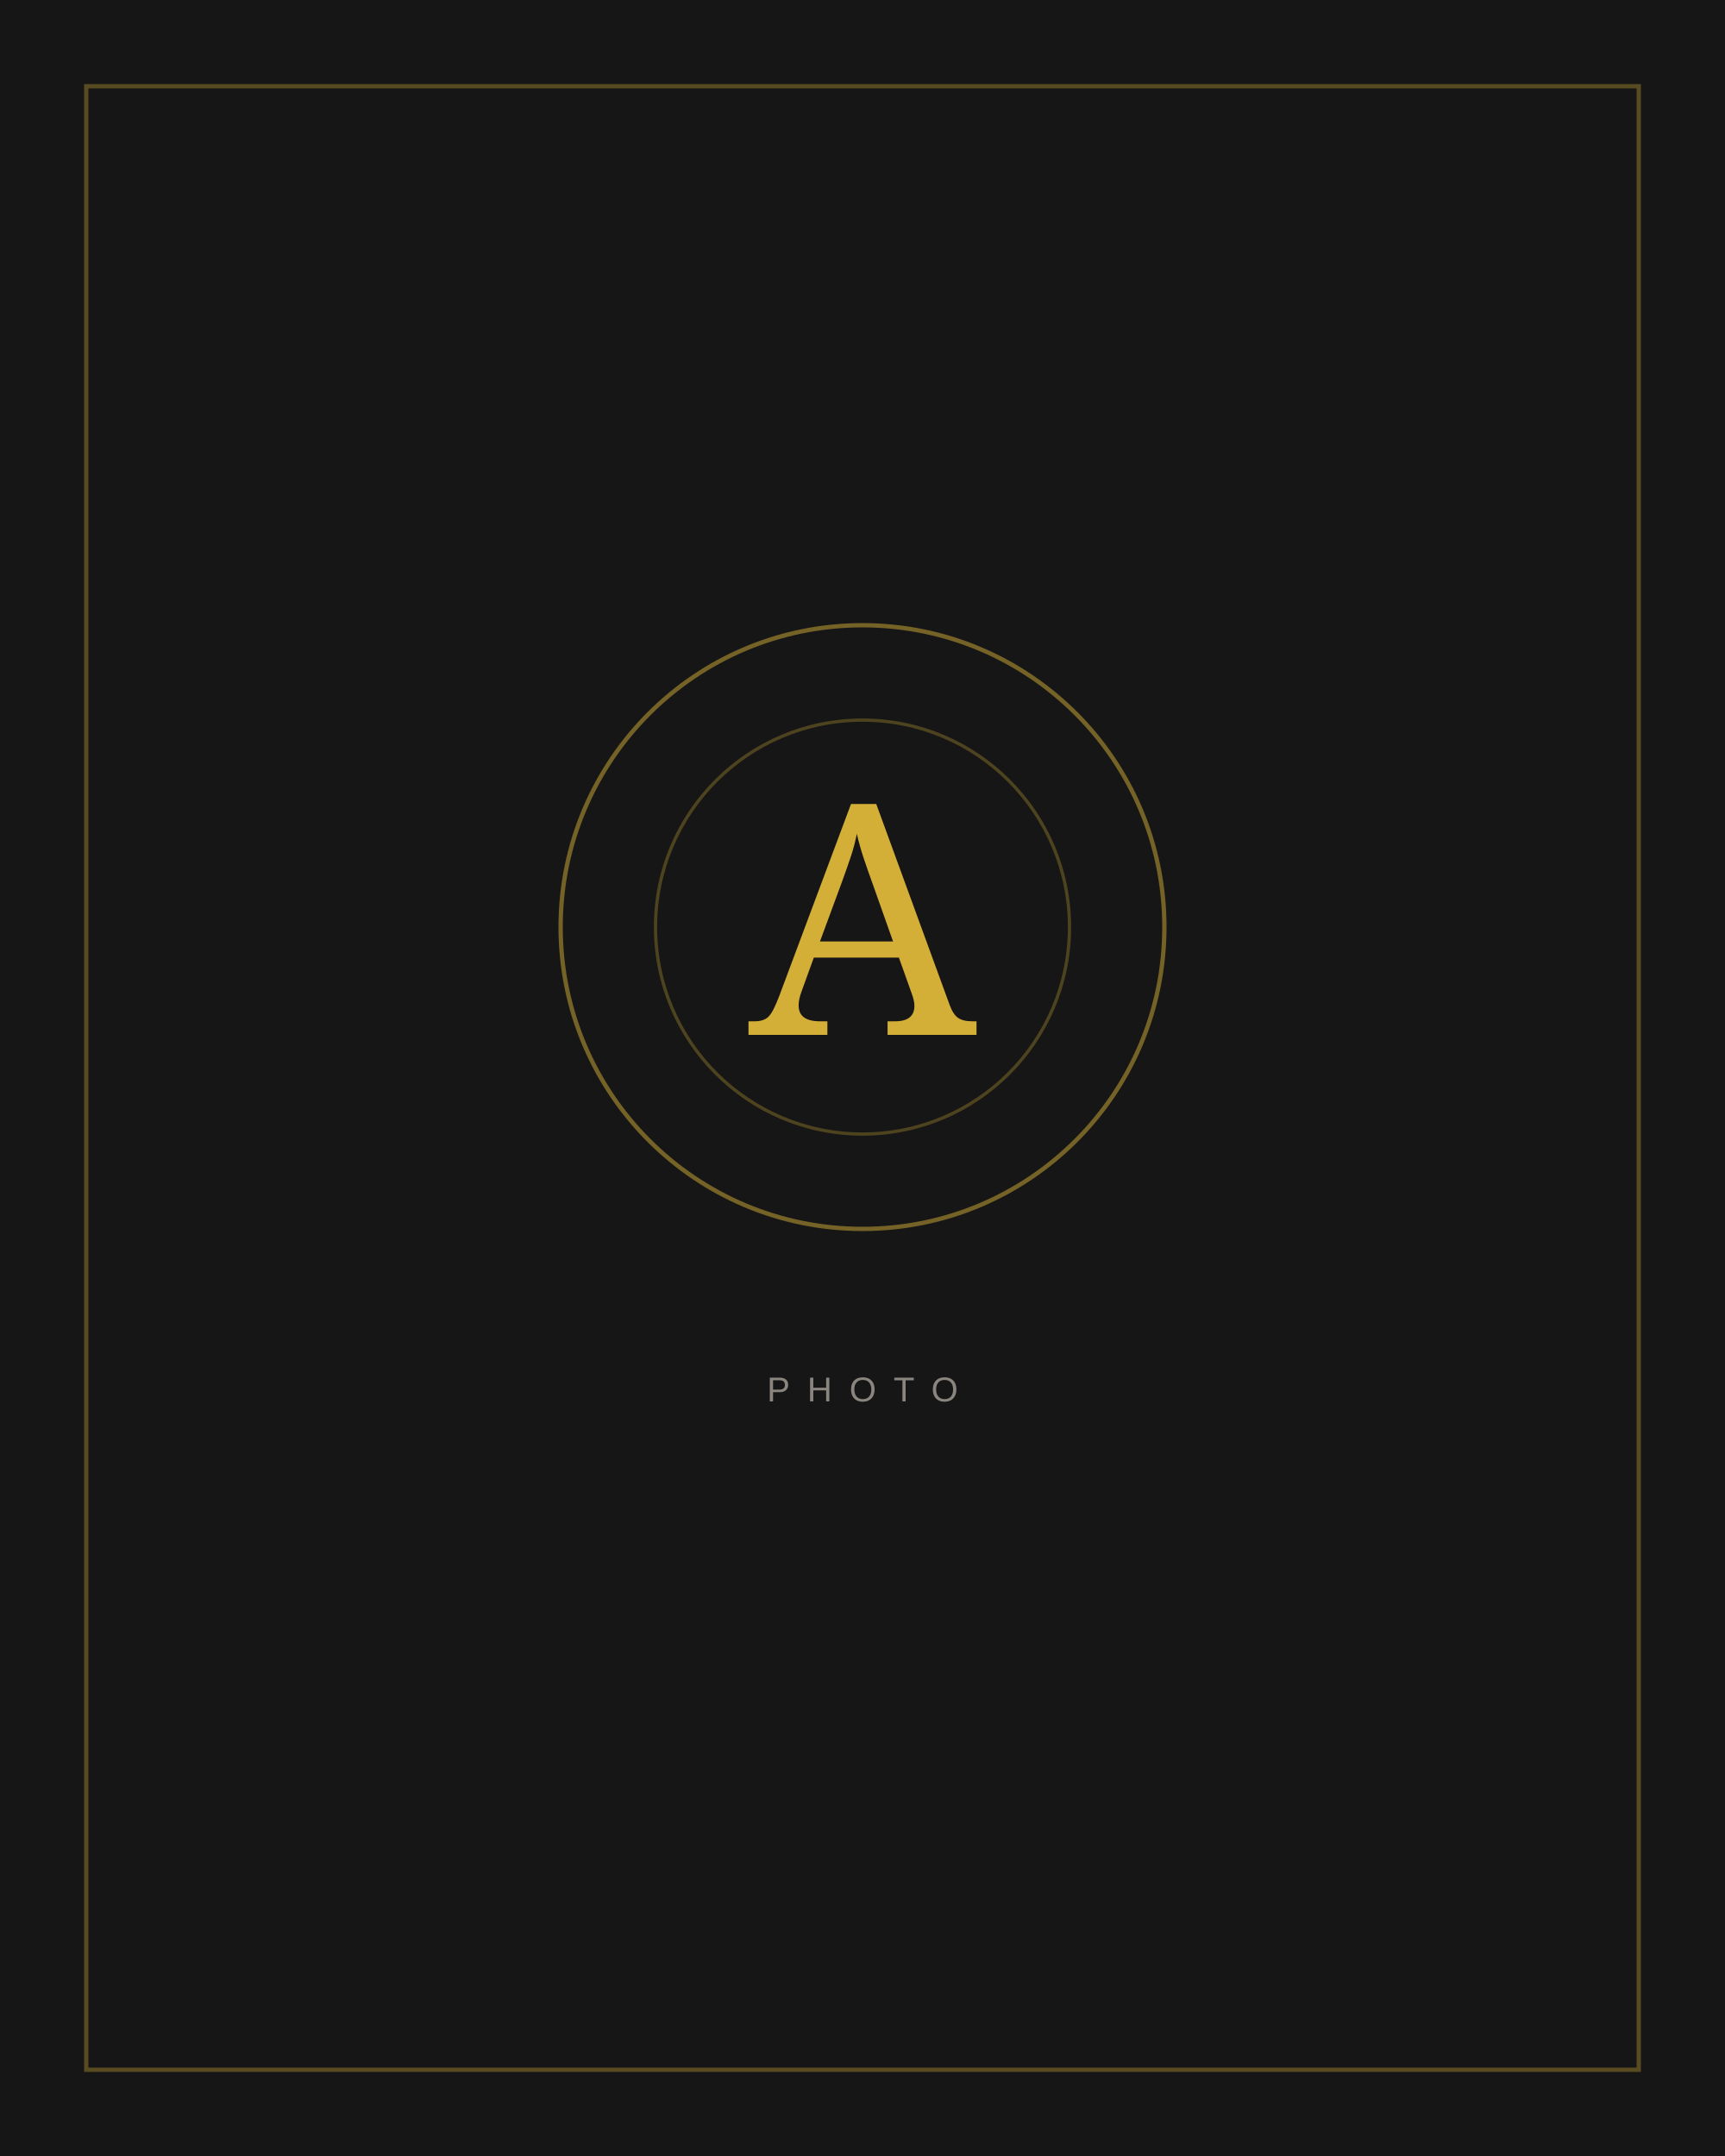
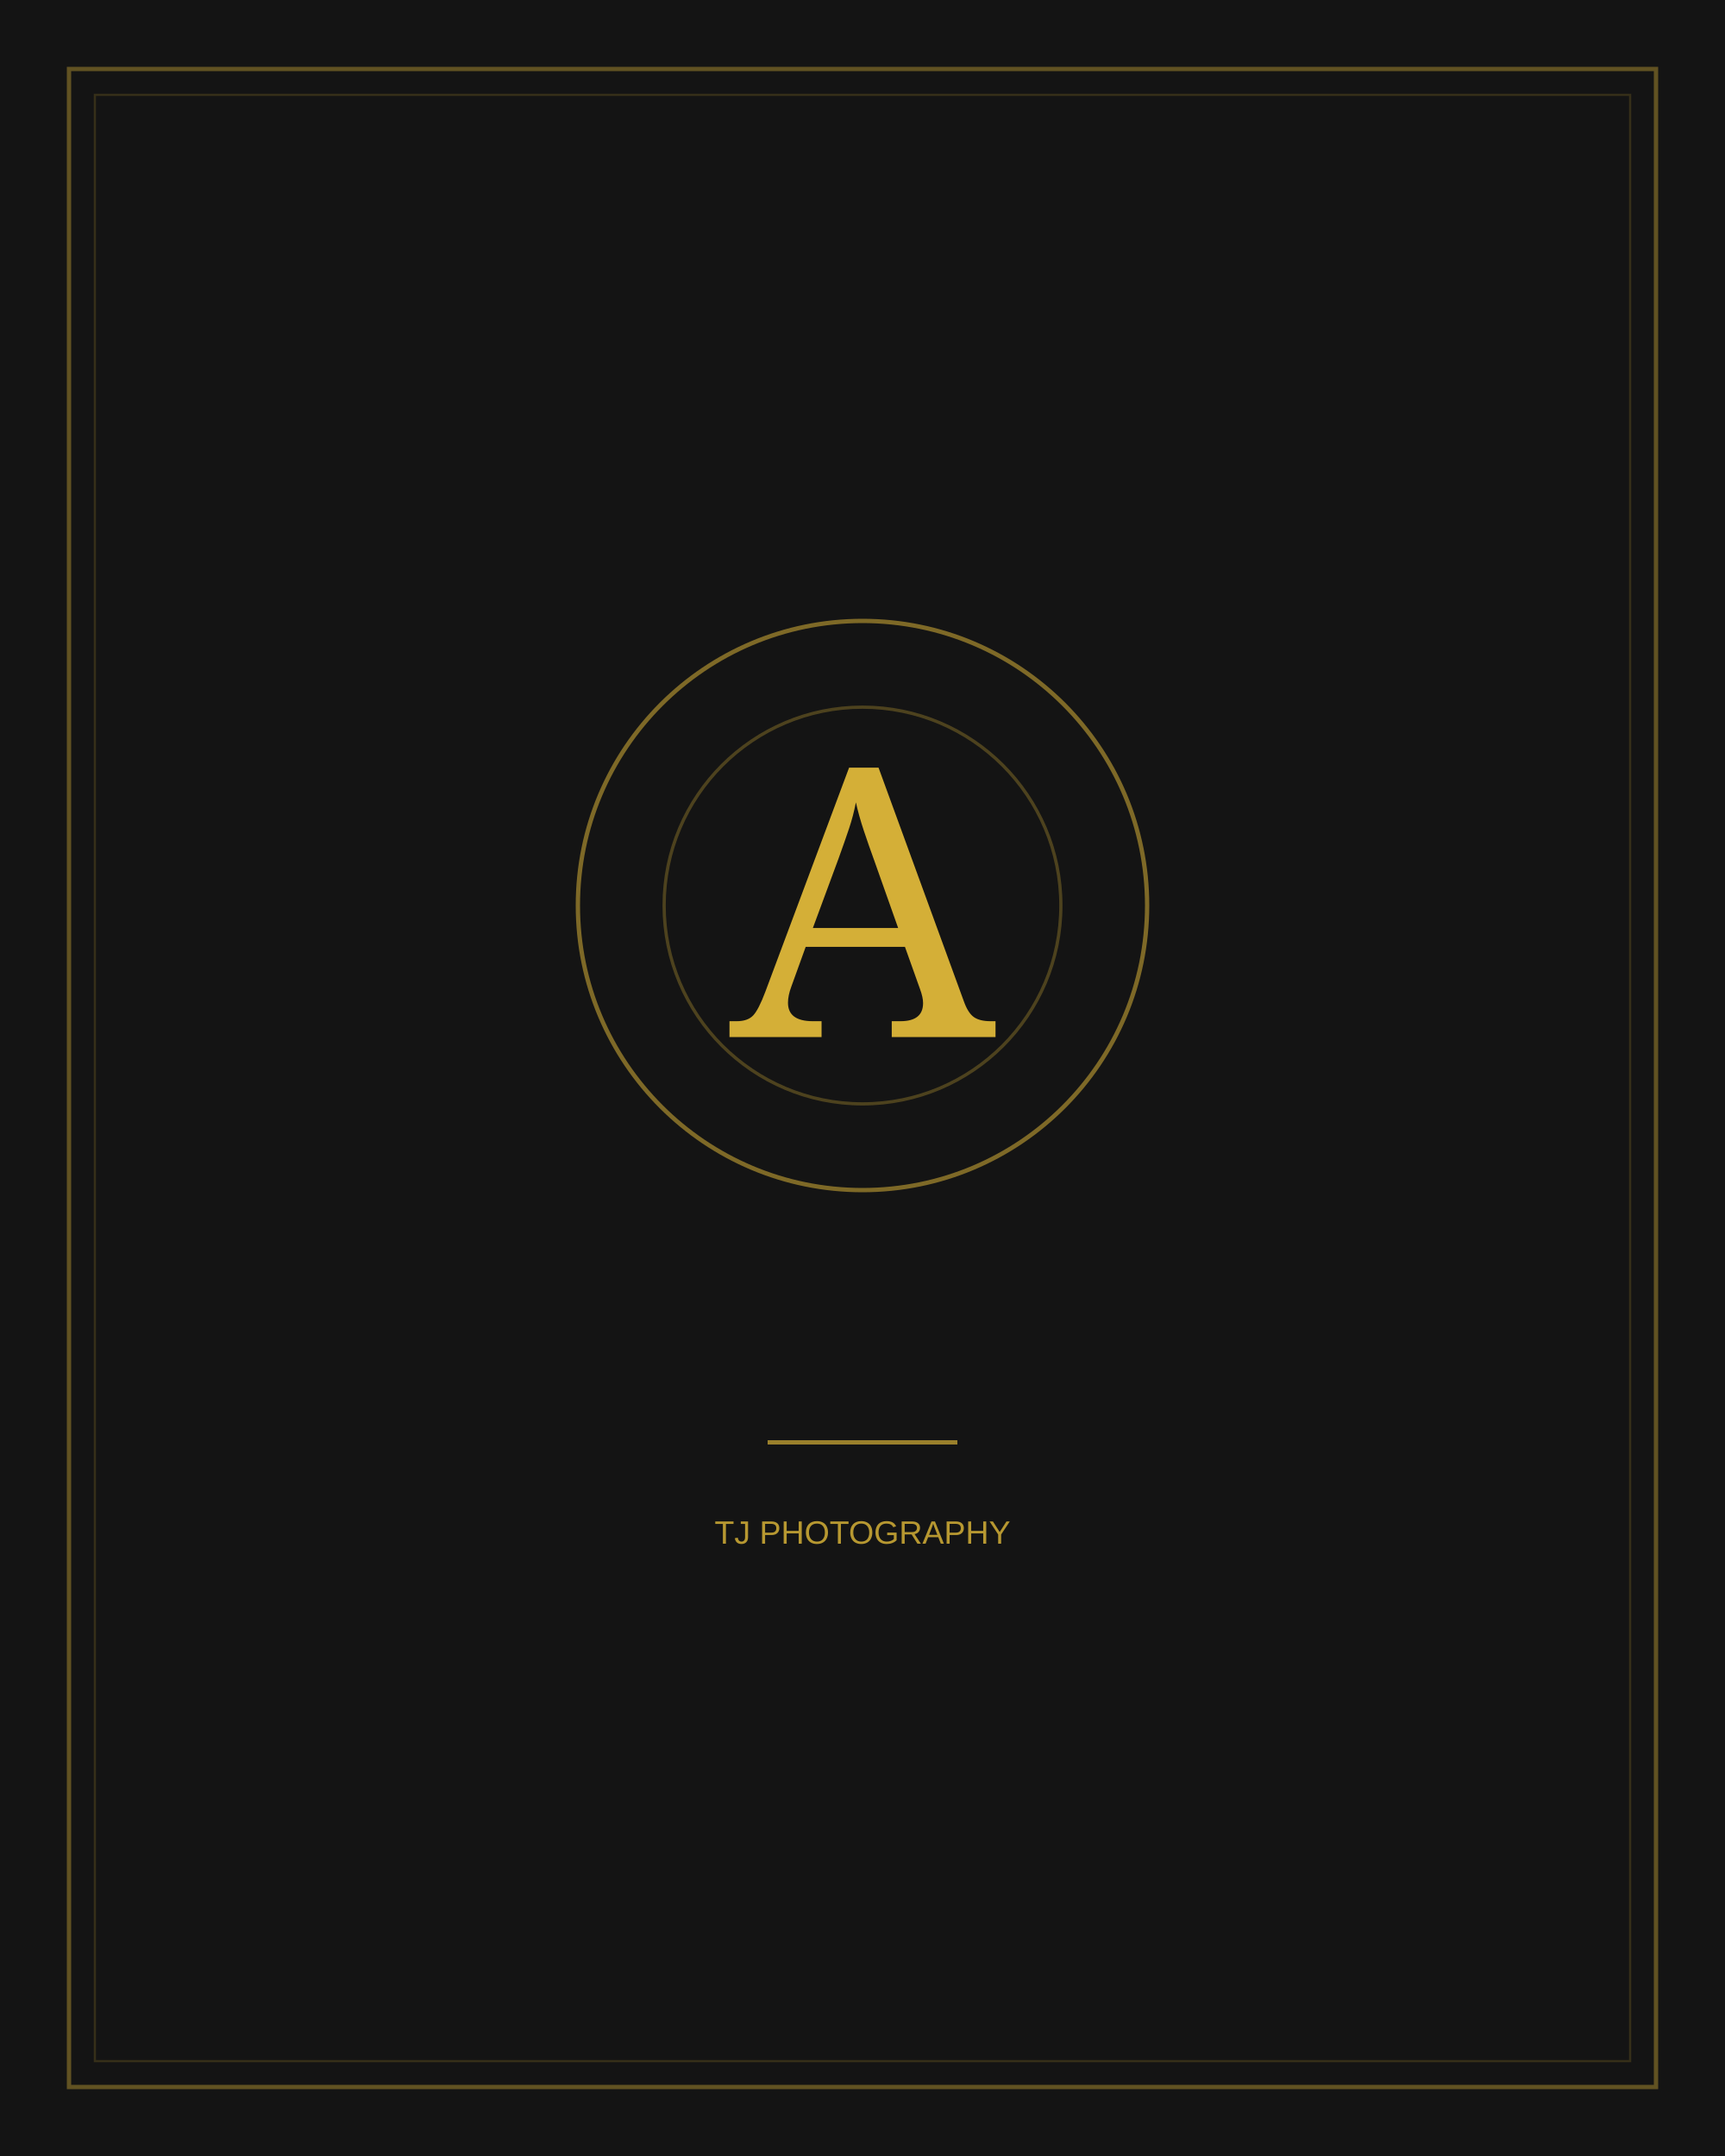
<svg xmlns="http://www.w3.org/2000/svg" width="800" height="1000" viewBox="0 0 800 1000">
-   <rect width="800" height="1000" fill="#161616" />
-   <rect x="40" y="40" width="720" height="920" fill="none" stroke="#D4AF37" stroke-opacity="0.35" stroke-width="2" />
-   <circle cx="400" cy="430" r="140" fill="none" stroke="#D4AF37" stroke-opacity="0.5" stroke-width="2" />
-   <circle cx="400" cy="430" r="96" fill="none" stroke="#D4AF37" stroke-opacity="0.3" stroke-width="1.5" />
-   <text x="400" y="480" font-family="Georgia, serif" font-size="150" fill="#D4AF37" text-anchor="middle">A</text>
-   <text x="400" y="650" font-family="Arial, sans-serif" font-size="16" fill="#8a857e" text-anchor="middle" letter-spacing="8">PHOTO</text>
+   <rect width="800" height="1000" fill="#141414" />
+   <rect x="32" y="32" width="736" height="936" fill="none" stroke="#D4AF37" stroke-opacity="0.4" stroke-width="2" />
+   <rect x="44" y="44" width="712" height="912" fill="none" stroke="#D4AF37" stroke-opacity="0.18" stroke-width="1" />
+   <circle cx="400" cy="420" r="132" fill="none" stroke="#D4AF37" stroke-opacity="0.55" stroke-width="2" />
+   <circle cx="400" cy="420" r="92" fill="none" stroke="#D4AF37" stroke-opacity="0.3" stroke-width="1.5" />
+   <text x="400" y="481" font-family="Georgia, serif" font-size="175" fill="#D4AF37" text-anchor="middle">A</text>
+   <rect x="356" y="668" width="88" height="2" fill="#D4AF37" fill-opacity="0.7" />
+   <text x="400" y="716" font-family="Arial, sans-serif" font-size="15" fill="#D4AF37" fill-opacity="0.85" text-anchor="middle" A-spacing="7">TJ PHOTOGRAPHY</text>
</svg>
